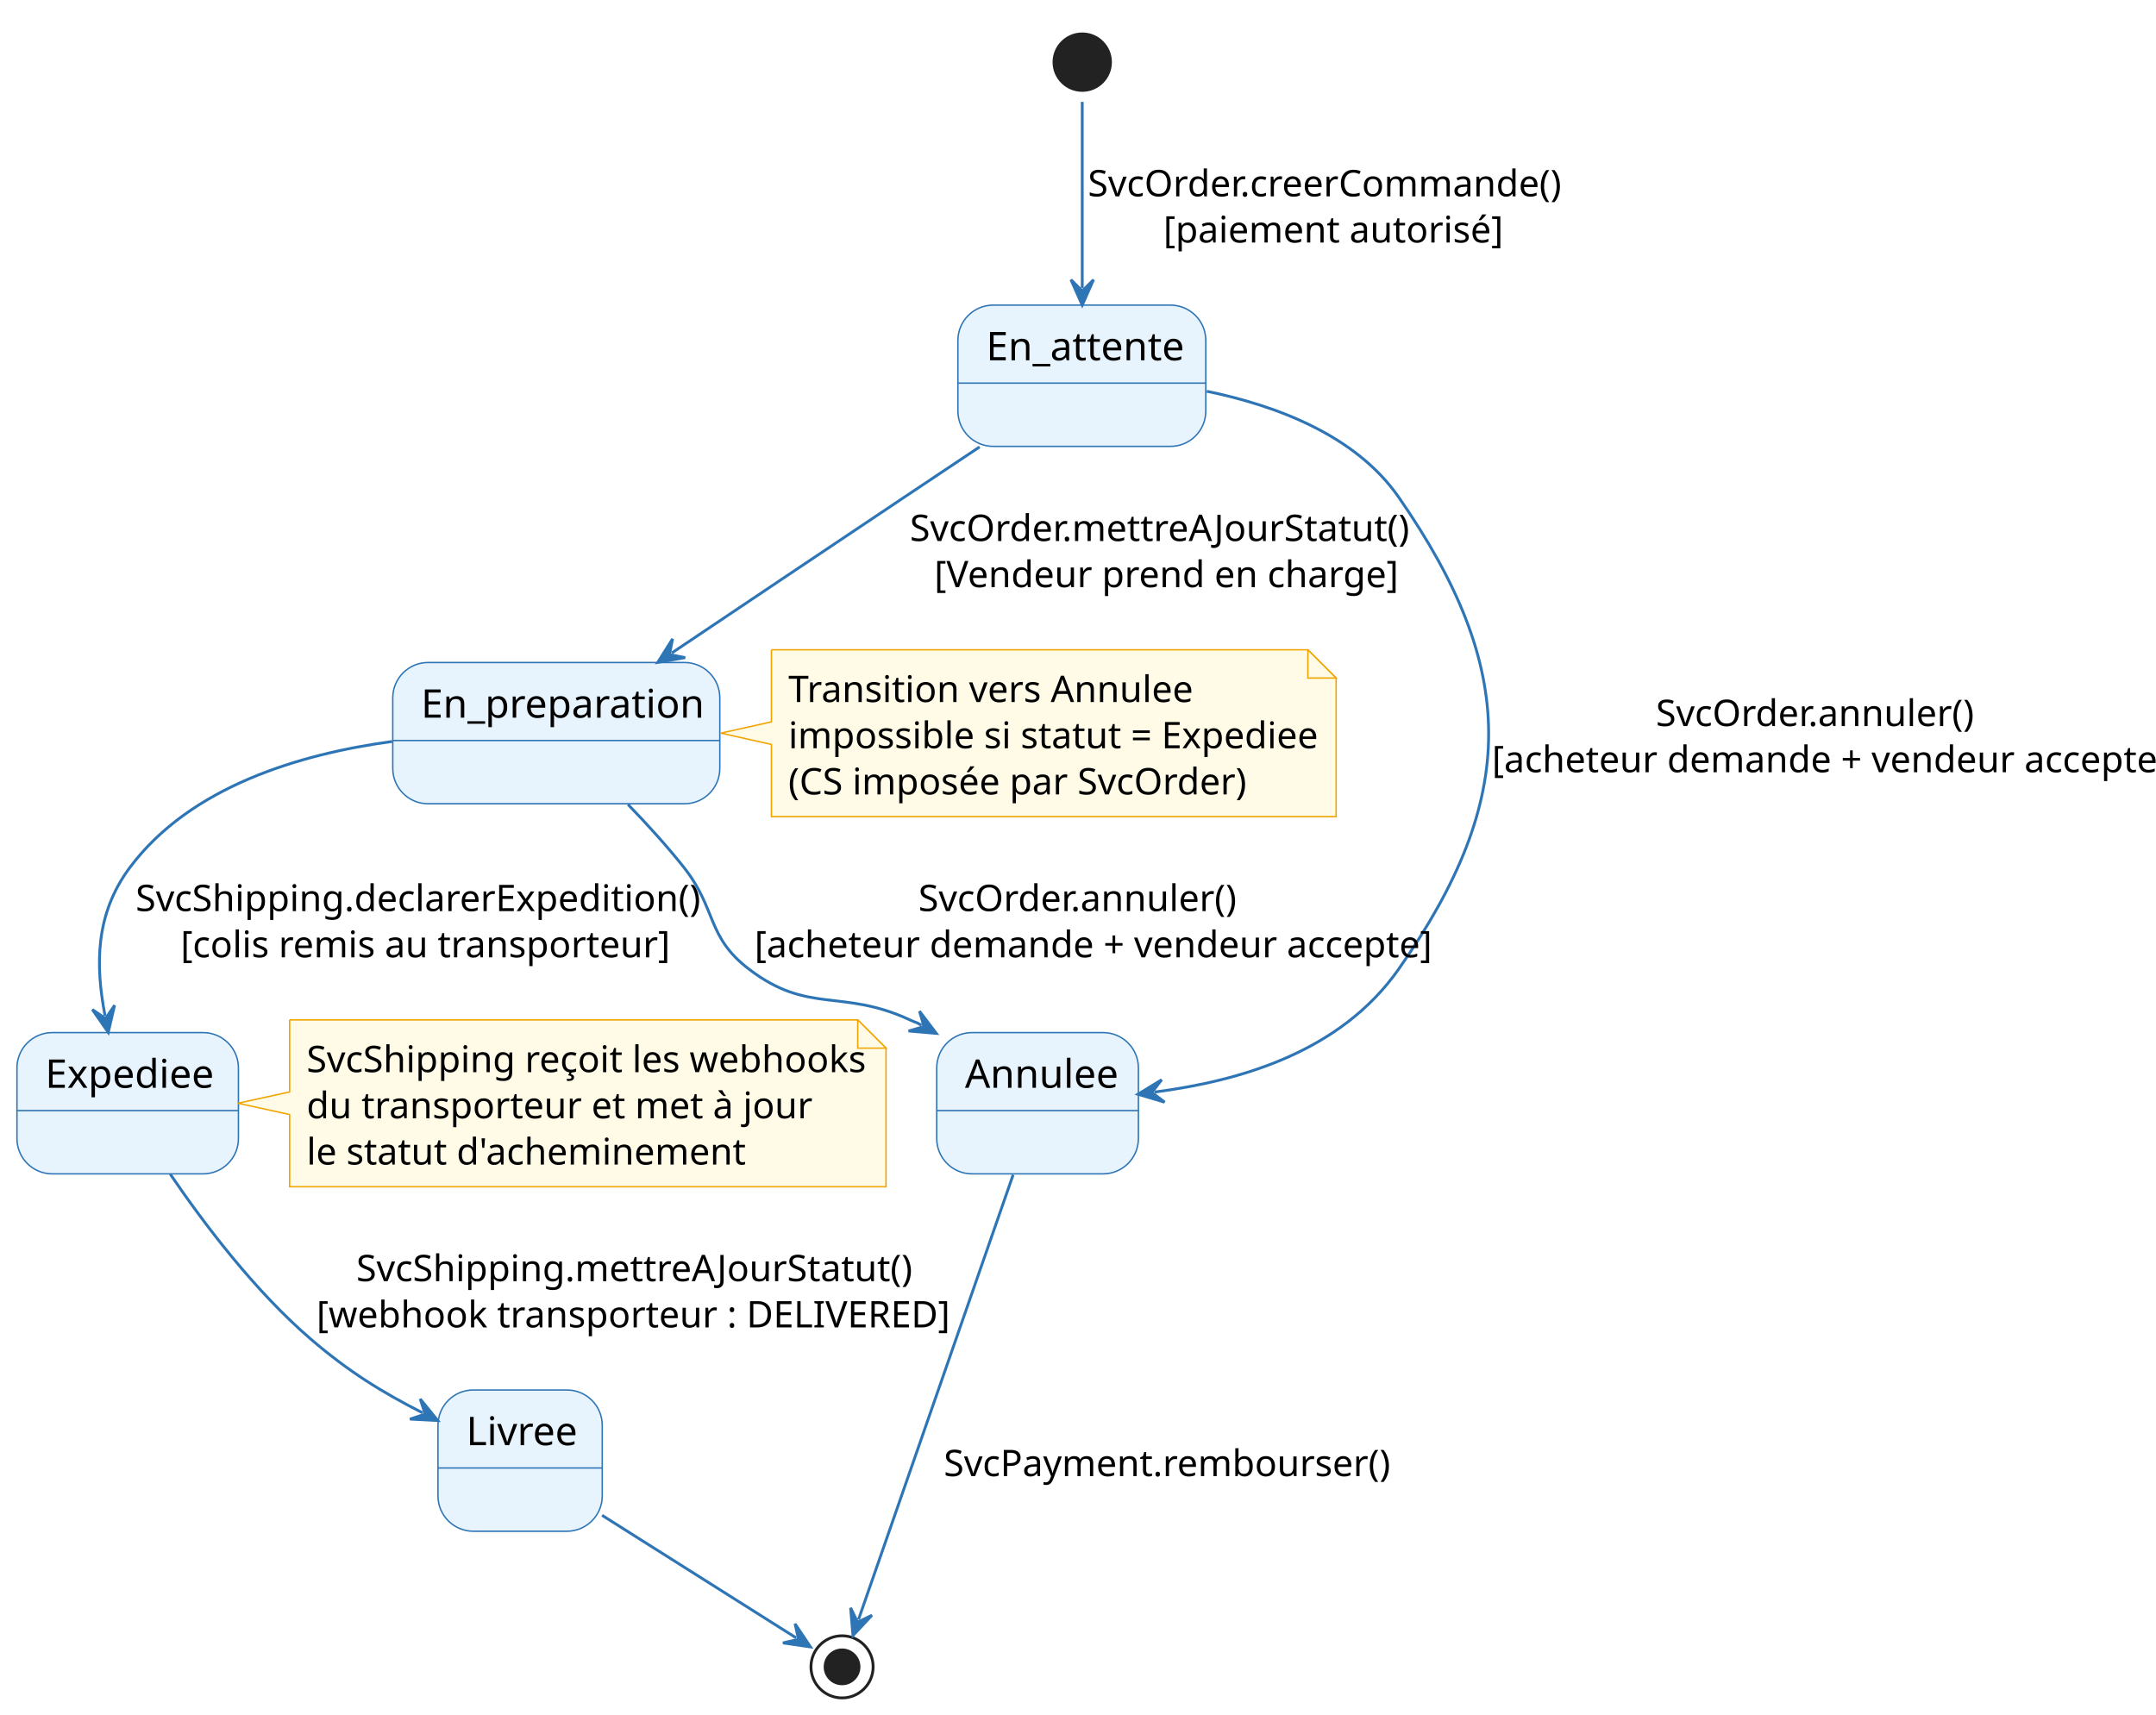
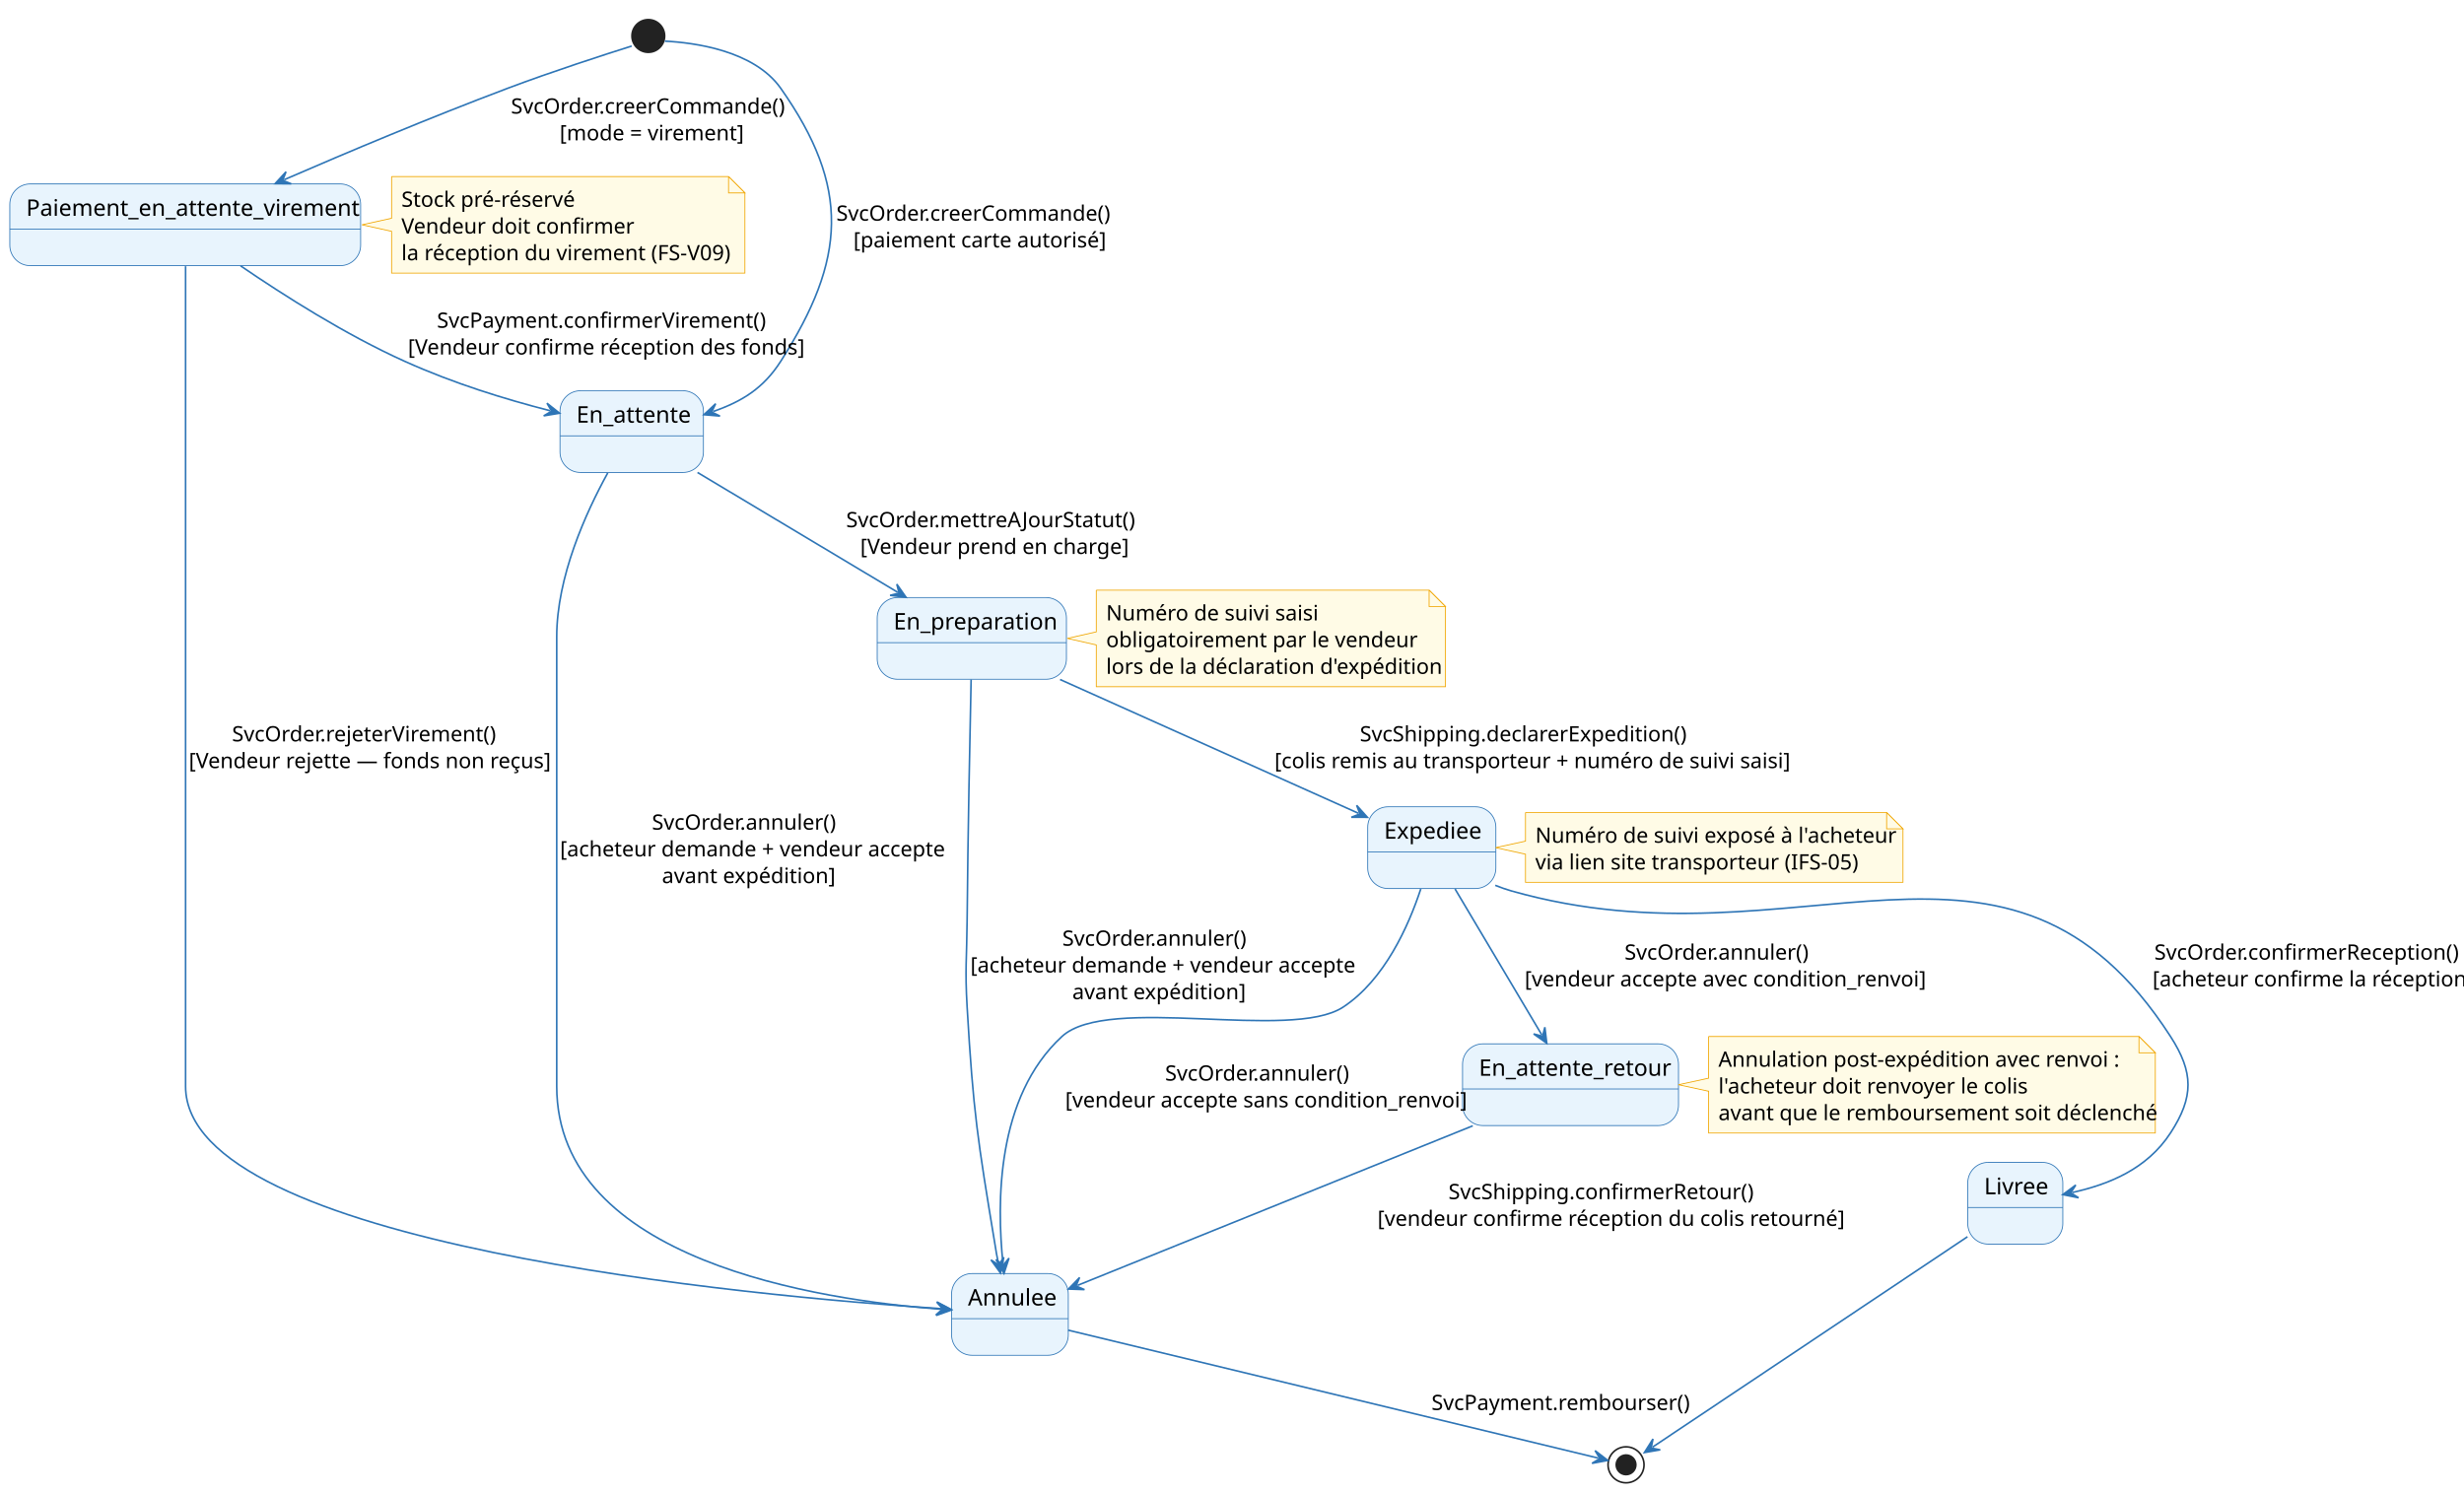
- <svg xmlns="http://www.w3.org/2000/svg" contentStyleType="text/css" data-diagram-type="STATE" height="607px" preserveAspectRatio="none" style="width:763px;height:607px;background:#FFFFFF;" version="1.1" viewBox="0 0 763 607" width="763px" zoomAndPan="magnify">
+ <svg xmlns="http://www.w3.org/2000/svg" contentStyleType="text/css" data-diagram-type="STATE" height="913px" preserveAspectRatio="none" style="width:1507px;height:913px;background:#FFFFFF;" version="1.1" viewBox="0 0 1507 913" width="1507px" zoomAndPan="magnify">
  <defs />
  <g>
    <g class="start_entity" data-qualified-name=".start." data-source-line="7" id="ent0002">
-       <ellipse cx="383" cy="22" fill="#222222" rx="10" ry="10" style="stroke:#222222;stroke-width:1;" />
+       <ellipse cx="396.5" cy="22" fill="#222222" rx="10" ry="10" style="stroke:#222222;stroke-width:1;" />
    </g>
-     <g class="entity" data-qualified-name="En_attente" id="ent0003">
-       <rect fill="#E8F4FD" height="50" rx="12.5" ry="12.5" style="stroke:#2E75B6;stroke-width:0.5;" width="87.724" x="339" y="108" />
-       <line style="stroke:#2E75B6;stroke-width:0.5;" x1="339" x2="426.724" y1="135.609" y2="135.609" />
-       <text fill="#000000" font-family="sans-serif" font-size="14" lengthAdjust="spacing" textLength="67.724" x="349" y="127.533">En_attente</text>
+     <g class="entity" data-qualified-name="Paiement_en_attente_virement" id="ent0003">
+       <rect fill="#E8F4FD" height="50" rx="12.5" ry="12.5" style="stroke:#2E75B6;stroke-width:0.5;" width="214.571" x="6" y="112.5" />
+       <line style="stroke:#2E75B6;stroke-width:0.5;" x1="6" x2="220.571" y1="140.109" y2="140.109" />
+       <text fill="#000000" font-family="sans-serif" font-size="14" lengthAdjust="spacing" textLength="194.571" x="16" y="132.033">Paiement_en_attente_virement</text>
    </g>
-     <g class="entity" data-qualified-name="En_preparation" id="ent0005">
-       <rect fill="#E8F4FD" height="50" rx="12.5" ry="12.5" style="stroke:#2E75B6;stroke-width:0.5;" width="115.737" x="139" y="234.5" />
-       <line style="stroke:#2E75B6;stroke-width:0.5;" x1="139" x2="254.737" y1="262.109" y2="262.109" />
-       <text fill="#000000" font-family="sans-serif" font-size="14" lengthAdjust="spacing" textLength="95.737" x="149" y="254.033">En_preparation</text>
+     <g class="entity" data-qualified-name="En_attente" id="ent0005">
+       <rect fill="#E8F4FD" height="50" rx="12.5" ry="12.5" style="stroke:#2E75B6;stroke-width:0.5;" width="87.724" x="342.5" y="239" />
+       <line style="stroke:#2E75B6;stroke-width:0.5;" x1="342.5" x2="430.224" y1="266.609" y2="266.609" />
+       <text fill="#000000" font-family="sans-serif" font-size="14" lengthAdjust="spacing" textLength="67.724" x="352.5" y="258.533">En_attente</text>
    </g>
-     <g class="entity" data-qualified-name="Expediee" id="ent0007">
-       <rect fill="#E8F4FD" height="50" rx="12.5" ry="12.5" style="stroke:#2E75B6;stroke-width:0.5;" width="78.379" x="6" y="365.5" />
-       <line style="stroke:#2E75B6;stroke-width:0.5;" x1="6" x2="84.379" y1="393.109" y2="393.109" />
-       <text fill="#000000" font-family="sans-serif" font-size="14" lengthAdjust="spacing" textLength="58.379" x="16" y="385.033">Expediee</text>
+     <g class="entity" data-qualified-name="Annulee" id="ent0008">
+       <rect fill="#E8F4FD" height="50" rx="12.5" ry="12.5" style="stroke:#2E75B6;stroke-width:0.5;" width="71.379" x="582" y="779" />
+       <line style="stroke:#2E75B6;stroke-width:0.5;" x1="582" x2="653.379" y1="806.609" y2="806.609" />
+       <text fill="#000000" font-family="sans-serif" font-size="14" lengthAdjust="spacing" textLength="51.379" x="592" y="798.533">Annulee</text>
    </g>
-     <g class="entity" data-qualified-name="Livree" id="ent0009">
-       <rect fill="#E8F4FD" height="50" rx="12.5" ry="12.5" style="stroke:#2E75B6;stroke-width:0.5;" width="58.131" x="155" y="492" />
-       <line style="stroke:#2E75B6;stroke-width:0.5;" x1="155" x2="213.131" y1="519.609" y2="519.609" />
-       <text fill="#000000" font-family="sans-serif" font-size="14" lengthAdjust="spacing" textLength="38.131" x="165" y="511.533">Livree</text>
+     <g class="entity" data-qualified-name="En_preparation" id="ent0010">
+       <rect fill="#E8F4FD" height="50" rx="12.5" ry="12.5" style="stroke:#2E75B6;stroke-width:0.5;" width="115.737" x="536.5" y="365.5" />
+       <line style="stroke:#2E75B6;stroke-width:0.5;" x1="536.5" x2="652.237" y1="393.109" y2="393.109" />
+       <text fill="#000000" font-family="sans-serif" font-size="14" lengthAdjust="spacing" textLength="95.737" x="546.5" y="385.033">En_preparation</text>
    </g>
-     <g class="end_entity" data-qualified-name=".end." data-source-line="15" id="ent0011">
-       <ellipse cx="298" cy="590" fill="none" rx="11" ry="11" style="stroke:#222222;stroke-width:1;" />
-       <ellipse cx="298" cy="590" fill="#222222" rx="6" ry="6" style="stroke:#222222;stroke-width:1;" />
+     <g class="entity" data-qualified-name="Expediee" id="ent0012">
+       <rect fill="#E8F4FD" height="50" rx="12.5" ry="12.5" style="stroke:#2E75B6;stroke-width:0.5;" width="78.379" x="836.5" y="493.5" />
+       <line style="stroke:#2E75B6;stroke-width:0.5;" x1="836.5" x2="914.879" y1="521.109" y2="521.109" />
+       <text fill="#000000" font-family="sans-serif" font-size="14" lengthAdjust="spacing" textLength="58.379" x="846.5" y="513.033">Expediee</text>
    </g>
-     <g class="entity" data-qualified-name="Annulee" id="ent0013">
-       <rect fill="#E8F4FD" height="50" rx="12.5" ry="12.5" style="stroke:#2E75B6;stroke-width:0.5;" width="71.379" x="331.5" y="365.5" />
-       <line style="stroke:#2E75B6;stroke-width:0.5;" x1="331.5" x2="402.879" y1="393.109" y2="393.109" />
-       <text fill="#000000" font-family="sans-serif" font-size="14" lengthAdjust="spacing" textLength="51.379" x="341.5" y="385.033">Annulee</text>
+     <g class="entity" data-qualified-name="Livree" id="ent0014">
+       <rect fill="#E8F4FD" height="50" rx="12.5" ry="12.5" style="stroke:#2E75B6;stroke-width:0.5;" width="58.131" x="1203.5" y="711" />
+       <line style="stroke:#2E75B6;stroke-width:0.5;" x1="1203.5" x2="1261.631" y1="738.609" y2="738.609" />
+       <text fill="#000000" font-family="sans-serif" font-size="14" lengthAdjust="spacing" textLength="38.131" x="1213.5" y="730.533">Livree</text>
    </g>
-     <g class="entity" data-qualified-name="GMN2" data-source-line="23" id="ent0003">
-       <path d="M273,230 L273,255.5 L255.094,259.5 L273,263.5 L273,289.055 A0,0 0 0 0 273,289.055 L472.845,289.055 A0,0 0 0 0 472.845,289.055 L472.845,240 L462.845,230 L273,230 A0,0 0 0 0 273,230" fill="#FFFBE6" style="stroke:#F0A500;stroke-width:0.5;" />
-       <path d="M462.845,230 L462.845,240 L472.845,240 L462.845,230" fill="#FFFBE6" style="stroke:#F0A500;stroke-width:0.5;" />
-       <text fill="#000000" font-family="sans-serif" font-size="13" lengthAdjust="spacing" textLength="136.57" x="279" y="248.495">Transition vers Annulee</text>
-       <text fill="#000000" font-family="sans-serif" font-size="13" lengthAdjust="spacing" textLength="178.845" x="279" y="264.847">impossible si statut = Expediee</text>
-       <text fill="#000000" font-family="sans-serif" font-size="13" lengthAdjust="spacing" textLength="160.38" x="279" y="281.198">(CS imposée par SvcOrder)</text>
+     <g class="end_entity" data-qualified-name=".end." data-source-line="19" id="ent0016">
+       <ellipse cx="994.5" cy="896" fill="none" rx="11" ry="11" style="stroke:#222222;stroke-width:1;" />
+       <ellipse cx="994.5" cy="896" fill="#222222" rx="6" ry="6" style="stroke:#222222;stroke-width:1;" />
    </g>
-     <g class="entity" data-qualified-name="GMN5" data-source-line="29" id="ent0006">
-       <path d="M102.5,361 L102.5,386.5 L84.158,390.5 L102.5,394.5 L102.5,420.055 A0,0 0 0 0 102.5,420.055 L313.549,420.055 A0,0 0 0 0 313.549,420.055 L313.549,371 L303.549,361 L102.5,361 A0,0 0 0 0 102.5,361" fill="#FFFBE6" style="stroke:#F0A500;stroke-width:0.5;" />
-       <path d="M303.549,361 L303.549,371 L313.549,371 L303.549,361" fill="#FFFBE6" style="stroke:#F0A500;stroke-width:0.5;" />
-       <text fill="#000000" font-family="sans-serif" font-size="13" lengthAdjust="spacing" textLength="190.049" x="108.5" y="379.495">SvcShipping reçoit les webhooks</text>
-       <text fill="#000000" font-family="sans-serif" font-size="13" lengthAdjust="spacing" textLength="164.03" x="108.5" y="395.847">du transporteur et met à jour</text>
-       <text fill="#000000" font-family="sans-serif" font-size="13" lengthAdjust="spacing" textLength="144.117" x="108.5" y="412.198">le statut d'acheminement</text>
+     <g class="entity" data-qualified-name="En_attente_retour" id="ent0020">
+       <rect fill="#E8F4FD" height="50" rx="12.5" ry="12.5" style="stroke:#2E75B6;stroke-width:0.5;" width="132.082" x="894.5" y="638.5" />
+       <line style="stroke:#2E75B6;stroke-width:0.5;" x1="894.5" x2="1026.582" y1="666.109" y2="666.109" />
+       <text fill="#000000" font-family="sans-serif" font-size="14" lengthAdjust="spacing" textLength="112.082" x="904.5" y="658.033">En_attente_retour</text>
+     </g>
+     <g class="entity" data-qualified-name="GMN2" data-source-line="32" id="ent0003">
+       <path d="M239.5,108 L239.5,133.5 L221.359,137.5 L239.5,141.5 L239.5,167.055 A0,0 0 0 0 239.5,167.055 L455.582,167.055 A0,0 0 0 0 455.582,167.055 L455.582,118 L445.582,108 L239.5,108 A0,0 0 0 0 239.5,108" fill="#FFFBE6" style="stroke:#F0A500;stroke-width:0.5;" />
+       <path d="M445.582,108 L445.582,118 L455.582,118 L445.582,108" fill="#FFFBE6" style="stroke:#F0A500;stroke-width:0.5;" />
+       <text fill="#000000" font-family="sans-serif" font-size="13" lengthAdjust="spacing" textLength="102.591" x="245.5" y="126.495">Stock pré-réservé</text>
+       <text fill="#000000" font-family="sans-serif" font-size="13" lengthAdjust="spacing" textLength="131.511" x="245.5" y="142.847">Vendeur doit confirmer</text>
+       <text fill="#000000" font-family="sans-serif" font-size="13" lengthAdjust="spacing" textLength="195.083" x="245.5" y="159.198">la réception du virement (FS-V09)</text>
+     </g>
+     <g class="entity" data-qualified-name="GMN5" data-source-line="38" id="ent0006">
+       <path d="M670.5,361 L670.5,386.5 L652.76,390.5 L670.5,394.5 L670.5,420.055 A0,0 0 0 0 670.5,420.055 L884.05,420.055 A0,0 0 0 0 884.05,420.055 L884.05,371 L874.05,361 L670.5,361 A0,0 0 0 0 670.5,361" fill="#FFFBE6" style="stroke:#F0A500;stroke-width:0.5;" />
+       <path d="M874.05,361 L874.05,371 L884.05,371 L874.05,361" fill="#FFFBE6" style="stroke:#F0A500;stroke-width:0.5;" />
+       <text fill="#000000" font-family="sans-serif" font-size="13" lengthAdjust="spacing" textLength="123.544" x="676.5" y="379.495">Numéro de suivi saisi</text>
+       <text fill="#000000" font-family="sans-serif" font-size="13" lengthAdjust="spacing" textLength="175.608" x="676.5" y="395.847">obligatoirement par le vendeur</text>
+       <text fill="#000000" font-family="sans-serif" font-size="13" lengthAdjust="spacing" textLength="192.55" x="676.5" y="412.198">lors de la déclaration d'expédition</text>
+     </g>
+     <g class="entity" data-qualified-name="GMN8" data-source-line="44" id="ent0009">
+       <path d="M1045,634 L1045,659.5 L1026.541,663.5 L1045,667.5 L1045,693.055 A0,0 0 0 0 1045,693.055 L1318.205,693.055 A0,0 0 0 0 1318.205,693.055 L1318.205,644 L1308.205,634 L1045,634 A0,0 0 0 0 1045,634" fill="#FFFBE6" style="stroke:#F0A500;stroke-width:0.5;" />
+       <path d="M1308.205,634 L1308.205,644 L1318.205,644 L1308.205,634" fill="#FFFBE6" style="stroke:#F0A500;stroke-width:0.5;" />
+       <text fill="#000000" font-family="sans-serif" font-size="13" lengthAdjust="spacing" textLength="230.534" x="1051" y="652.495">Annulation post-expédition avec renvoi :</text>
+       <text fill="#000000" font-family="sans-serif" font-size="13" lengthAdjust="spacing" textLength="178.071" x="1051" y="668.847">l'acheteur doit renvoyer le colis</text>
+       <text fill="#000000" font-family="sans-serif" font-size="13" lengthAdjust="spacing" textLength="252.205" x="1051" y="685.198">avant que le remboursement soit déclenché</text>
+     </g>
+     <g class="entity" data-qualified-name="GMN11" data-source-line="50" id="ent0012">
+       <path d="M933,497 L933,514.5 L914.695,518.5 L933,522.5 L933,539.703 A0,0 0 0 0 933,539.703 L1163.873,539.703 A0,0 0 0 0 1163.873,539.703 L1163.873,507 L1153.873,497 L933,497 A0,0 0 0 0 933,497" fill="#FFFBE6" style="stroke:#F0A500;stroke-width:0.5;" />
+       <path d="M1153.873,497 L1153.873,507 L1163.873,507 L1153.873,497" fill="#FFFBE6" style="stroke:#F0A500;stroke-width:0.5;" />
+       <text fill="#000000" font-family="sans-serif" font-size="13" lengthAdjust="spacing" textLength="209.873" x="939" y="515.495">Numéro de suivi exposé à l'acheteur</text>
+       <text fill="#000000" font-family="sans-serif" font-size="13" lengthAdjust="spacing" textLength="189.293" x="939" y="531.847">via lien site transporteur (IFS-05)</text>
    </g>
    <g class="link" data-entity-1="ent0002" data-entity-2="ent0003" data-link-type="dependency" id="lnk4">
-       <polygon fill="#2E75B6" points="383,108,387,99,383,103,379,99,383,108" style="stroke:#2E75B6;stroke-width:1;" />
-       <path d="M383,36.048 C383,52.921 383,79.516 383,102" fill="none" style="stroke:#2E75B6;stroke-width:1;" />
-       <text fill="#000000" font-family="sans-serif" font-size="13" lengthAdjust="spacing" textLength="163.985" x="385" y="69.495">SvcOrder.creerCommande()</text>
-       <text fill="#000000" font-family="sans-serif" font-size="13" lengthAdjust="spacing" textLength="110.564" x="411.711" y="85.847">[paiement autorisé]</text>
+       <polygon fill="#2E75B6" points="168.274,112.325,178.122,112.415,172.861,110.336,174.939,105.075,168.274,112.325" style="stroke:#2E75B6;stroke-width:1;" />
+       <path d="M386.355,28.162 C370.185,33.26 337.624,43.762 310.5,54 C261.933,72.331 213.074,92.899 173.778,109.938" fill="none" style="stroke:#2E75B6;stroke-width:1;" />
+       <text fill="#000000" font-family="sans-serif" font-size="13" lengthAdjust="spacing" textLength="163.985" x="312.5" y="69.495">SvcOrder.creerCommande()</text>
+       <text fill="#000000" font-family="sans-serif" font-size="13" lengthAdjust="spacing" textLength="104.406" x="342.29" y="85.847">[mode = virement]</text>
    </g>
-     <g class="link" data-entity-1="ent0003" data-entity-2="ent0005" data-link-type="dependency" id="lnk6">
-       <polygon fill="#2E75B6" points="232.774,234.467,242.476,232.771,236.925,231.68,238.017,226.129,232.774,234.467" style="stroke:#2E75B6;stroke-width:1;" />
-       <path d="M346.676,158.191 C337.937,164.018 328.632,170.227 320,176 C290.61,195.653 262.289,214.65 237.756,231.122" fill="none" style="stroke:#2E75B6;stroke-width:1;" />
-       <text fill="#000000" font-family="sans-serif" font-size="13" lengthAdjust="spacing" textLength="171.939" x="322" y="191.495">SvcOrder.mettreAJourStatut()</text>
-       <text fill="#000000" font-family="sans-serif" font-size="13" lengthAdjust="spacing" textLength="154.667" x="330.636" y="207.847">[Vendeur prend en charge]</text>
+     <g class="link" data-entity-1="ent0002" data-entity-2="ent0005" data-link-type="dependency" id="lnk6">
+       <polygon fill="#2E75B6" points="430.517,253.665,440.331,254.494,435.241,252.026,437.709,246.936,430.517,253.665" style="stroke:#2E75B6;stroke-width:1;" />
+       <path d="M406.618,25.162 C424.457,26.061 461.161,30.796 477.5,54 C520.232,114.687 517.502,158.48 477.5,221 C466.997,237.416 453.934,245.54 436.185,251.698" fill="none" style="stroke:#2E75B6;stroke-width:1;" />
+       <text fill="#000000" font-family="sans-serif" font-size="13" lengthAdjust="spacing" textLength="163.985" x="511.5" y="134.995">SvcOrder.creerCommande()</text>
+       <text fill="#000000" font-family="sans-serif" font-size="13" lengthAdjust="spacing" textLength="143.076" x="521.955" y="151.347">[paiement carte autorisé]</text>
    </g>
-     <g class="link" data-entity-1="ent0005" data-entity-2="ent0007" data-link-type="dependency" id="lnk8">
-       <polygon fill="#2E75B6" points="38.314,365.429,40.541,355.836,37.369,360.519,32.685,357.347,38.314,365.429" style="stroke:#2E75B6;stroke-width:1;" />
-       <path d="M138.789,262.451 C105.96,266.898 67.355,278.442 46,307 C33.647,323.519 33.741,341.665 37.18,359.538" fill="none" style="stroke:#2E75B6;stroke-width:1;" />
-       <text fill="#000000" font-family="sans-serif" font-size="13" lengthAdjust="spacing" textLength="192.213" x="48" y="322.495">SvcShipping.declarerExpedition()</text>
-       <text fill="#000000" font-family="sans-serif" font-size="13" lengthAdjust="spacing" textLength="160.393" x="63.91" y="338.847">[colis remis au transporteur]</text>
+     <g class="link" data-entity-1="ent0003" data-entity-2="ent0005" data-link-type="dependency" id="lnk7">
+       <polygon fill="#2E75B6" points="342.247,252.754,334.536,246.628,337.406,251.502,332.532,254.373,342.247,252.754" style="stroke:#2E75B6;stroke-width:1;" />
+       <path d="M147.127,162.603 C173.445,180.61 211.497,204.808 247.5,221 C278.078,234.753 308.593,244.049 336.438,251.252" fill="none" style="stroke:#2E75B6;stroke-width:1;" />
+       <text fill="#000000" font-family="sans-serif" font-size="13" lengthAdjust="spacing" textLength="191.439" x="267.235" y="200.495">SvcPayment.confirmerVirement()</text>
+       <text fill="#000000" font-family="sans-serif" font-size="13" lengthAdjust="spacing" textLength="226.91" x="249.5" y="216.847">[Vendeur confirme réception des fonds]</text>
    </g>
-     <g class="link" data-entity-1="ent0007" data-entity-2="ent0009" data-link-type="dependency" id="lnk10">
-       <polygon fill="#2E75B6" points="154.919,502.815,148.711,495.17,150.463,500.548,145.084,502.3,154.919,502.815" style="stroke:#2E75B6;stroke-width:1;" />
-       <path d="M60.253,415.599 C72.259,433.255 90.223,457.006 110,474 C123.445,485.553 135.197,492.783 149.571,500.095" fill="none" style="stroke:#2E75B6;stroke-width:1;" />
-       <text fill="#000000" font-family="sans-serif" font-size="13" lengthAdjust="spacing" textLength="189.306" x="126.092" y="453.495">SvcShipping.mettreAJourStatut()</text>
-       <text fill="#000000" font-family="sans-serif" font-size="13" lengthAdjust="spacing" textLength="217.49" x="112" y="469.847">[webhook transporteur : DELIVERED]</text>
+     <g class="link" data-entity-1="ent0003" data-entity-2="ent0008" data-link-type="dependency" id="lnk9">
+       <polygon fill="#2E75B6" points="581.658,800.907,572.944,796.316,576.669,800.574,572.411,804.298,581.658,800.907" style="stroke:#2E75B6;stroke-width:1;" />
+       <path d="M113.5,162.833 C113.5,187.93 113.5,228.201 113.5,263 C113.5,263 113.5,263 113.5,664.5 C113.5,761.709 460.528,792.816 575.671,800.507" fill="none" style="stroke:#2E75B6;stroke-width:1;" />
+       <text fill="#000000" font-family="sans-serif" font-size="13" lengthAdjust="spacing" textLength="156.038" x="141.903" y="453.495">SvcOrder.rejeterVirement()</text>
+       <text fill="#000000" font-family="sans-serif" font-size="13" lengthAdjust="spacing" textLength="208.844" x="115.5" y="469.847">[Vendeur rejette — fonds non reçus]</text>
    </g>
-     <g class="link" data-entity-1="ent0009" data-entity-2="ent0011" data-link-type="dependency" id="lnk12">
-       <polygon fill="#2E75B6" points="286.831,582.946,281.357,574.758,282.603,580.276,277.085,581.522,286.831,582.946" style="stroke:#2E75B6;stroke-width:1;" />
-       <path d="M213.062,536.355 C237.074,551.52 264.801,569.033 281.758,579.742" fill="none" style="stroke:#2E75B6;stroke-width:1;" />
+     <g class="link" data-entity-1="ent0005" data-entity-2="ent0010" data-link-type="dependency" id="lnk11">
+       <polygon fill="#2E75B6" points="554.164,365.357,548.496,357.302,549.874,362.789,544.388,364.167,554.164,365.357" style="stroke:#2E75B6;stroke-width:1;" />
+       <path d="M426.604,289.005 C463.318,310.98 512.23,340.256 549.016,362.275" fill="none" style="stroke:#2E75B6;stroke-width:1;" />
+       <text fill="#000000" font-family="sans-serif" font-size="13" lengthAdjust="spacing" textLength="171.939" x="517.5" y="322.495">SvcOrder.mettreAJourStatut()</text>
+       <text fill="#000000" font-family="sans-serif" font-size="13" lengthAdjust="spacing" textLength="154.667" x="526.136" y="338.847">[Vendeur prend en charge]</text>
    </g>
-     <g class="link" data-entity-1="ent0003" data-entity-2="ent0013" data-link-type="dependency" id="lnk14">
-       <polygon fill="#2E75B6" points="402.704,387.324,412.147,390.122,407.661,386.675,411.108,382.19,402.704,387.324" style="stroke:#2E75B6;stroke-width:1;" />
-       <path d="M427.078,138.497 C451.421,143.489 479.741,153.981 495,176 C537.277,237.005 537.591,282.214 495,343 C474.31,372.529 438.797,382.599 408.653,386.545" fill="none" style="stroke:#2E75B6;stroke-width:1;" />
-       <text fill="#000000" font-family="sans-serif" font-size="13" lengthAdjust="spacing" textLength="110.538" x="586.018" y="256.995">SvcOrder.annuler()</text>
-       <text fill="#000000" font-family="sans-serif" font-size="13" lengthAdjust="spacing" textLength="226.573" x="528" y="273.347">[acheteur demande + vendeur accepte]</text>
+     <g class="link" data-entity-1="ent0010" data-entity-2="ent0012" data-link-type="dependency" id="lnk13">
+       <polygon fill="#2E75B6" points="836.313,499.929,829.738,492.596,831.751,497.883,826.465,499.896,836.313,499.929" style="stroke:#2E75B6;stroke-width:1;" />
+       <path d="M648.347,415.645 C703.327,440.298 781.875,475.519 830.838,497.474" fill="none" style="stroke:#2E75B6;stroke-width:1;" />
+       <text fill="#000000" font-family="sans-serif" font-size="13" lengthAdjust="spacing" textLength="192.213" x="831.69" y="453.495">SvcShipping.declarerExpedition()</text>
+       <text fill="#000000" font-family="sans-serif" font-size="13" lengthAdjust="spacing" textLength="296.594" x="779.5" y="469.847">[colis remis au transporteur + numéro de suivi saisi]</text>
    </g>
-     <g class="link" data-entity-1="ent0005" data-entity-2="ent0013" data-link-type="dependency" id="lnk15">
-       <polygon fill="#2E75B6" points="331.36,365.781,325.414,357.93,326.983,363.365,321.548,364.934,331.36,365.781" style="stroke:#2E75B6;stroke-width:1;" />
-       <path d="M222.252,284.755 C228.966,291.685 236.01,299.42 242,307 C253.772,321.897 249.932,331.448 265,343 C286.083,359.164 297.91,349.799 322,361 C325.103,362.443 322.995,361.164 326.107,362.882" fill="none" style="stroke:#2E75B6;stroke-width:1;" />
-       <text fill="#000000" font-family="sans-serif" font-size="13" lengthAdjust="spacing" textLength="110.538" x="325.018" y="322.495">SvcOrder.annuler()</text>
-       <text fill="#000000" font-family="sans-serif" font-size="13" lengthAdjust="spacing" textLength="226.573" x="267" y="338.847">[acheteur demande + vendeur accepte]</text>
+     <g class="link" data-entity-1="ent0012" data-entity-2="ent0014" data-link-type="dependency" id="lnk15">
+       <polygon fill="#2E75B6" points="1261.634,730.722,1271.289,732.667,1266.514,729.634,1269.547,724.859,1261.634,730.722" style="stroke:#2E75B6;stroke-width:1;" />
+       <path d="M914.507,541.541 C917.822,542.876 921.179,544.058 924.5,545 C1100.963,595.063 1228.047,479.875 1327.5,634 C1341.717,656.033 1341.81,671.027 1327.5,693 C1313.033,715.213 1289.713,724.458 1267.49,729.416" fill="none" style="stroke:#2E75B6;stroke-width:1;" />
+       <text fill="#000000" font-family="sans-serif" font-size="13" lengthAdjust="spacing" textLength="179.886" x="1317.604" y="586.995">SvcOrder.confirmerReception()</text>
+       <text fill="#000000" font-family="sans-serif" font-size="13" lengthAdjust="spacing" textLength="182.095" x="1316.5" y="603.347">[acheteur confirme la réception]</text>
    </g>
-     <g class="link" data-entity-1="ent0013" data-entity-2="ent0011" data-link-type="dependency" id="lnk16">
-       <polygon fill="#2E75B6" points="301.851,578.92,308.585,571.733,303.493,574.197,301.028,569.106,301.851,578.92" style="stroke:#2E75B6;stroke-width:1;" />
-       <path d="M358.539,415.84 C343.497,459.114 314.635,542.143 303.821,573.253" fill="none" style="stroke:#2E75B6;stroke-width:1;" />
-       <text fill="#000000" font-family="sans-serif" font-size="13" lengthAdjust="spacing" textLength="151.709" x="334" y="522.495">SvcPayment.rembourser()</text>
+     <g class="link" data-entity-1="ent0014" data-entity-2="ent0016" data-link-type="dependency" id="lnk17">
+       <polygon fill="#2E75B6" points="1005.72,888.505,1015.425,886.831,1009.877,885.727,1010.981,880.179,1005.72,888.505" style="stroke:#2E75B6;stroke-width:1;" />
+       <path d="M1203.316,756.496 C1150.439,791.823 1045.983,861.606 1010.709,885.172" fill="none" style="stroke:#2E75B6;stroke-width:1;" />
+     </g>
+     <g class="link" data-entity-1="ent0005" data-entity-2="ent0008" data-link-type="dependency" id="lnk18">
+       <polygon fill="#2E75B6" points="581.854,801.33,573.179,796.668,576.868,800.956,572.58,804.645,581.854,801.33" style="stroke:#2E75B6;stroke-width:1;" />
+       <path d="M371.692,289.298 C358.245,313.709 340.5,352.862 340.5,389.5 C340.5,389.5 340.5,389.5 340.5,664.5 C340.5,771.227 501.058,795.265 575.871,800.881" fill="none" style="stroke:#2E75B6;stroke-width:1;" />
+       <text fill="#000000" font-family="sans-serif" font-size="13" lengthAdjust="spacing" textLength="110.538" x="398.712" y="507.495">SvcOrder.annuler()</text>
+       <text fill="#000000" font-family="sans-serif" font-size="13" lengthAdjust="spacing" textLength="222.961" x="342.5" y="523.847">[acheteur demande + vendeur accepte</text>
+       <text fill="#000000" font-family="sans-serif" font-size="13" lengthAdjust="spacing" textLength="98.293" x="404.834" y="540.198">avant expédition]</text>
+     </g>
+     <g class="link" data-entity-1="ent0010" data-entity-2="ent0008" data-link-type="dependency" id="lnk19">
+       <polygon fill="#2E75B6" points="611.874,778.644,613.926,769.012,610.84,773.753,606.099,770.666,611.874,778.644" style="stroke:#2E75B6;stroke-width:1;" />
+       <path d="M593.945,415.64 C593.212,448.835 591.96,510.442 591.5,563 C591.294,586.555 590.126,592.485 591.5,616 C595.284,680.775 597.913,696.984 608.5,761 C609.449,766.739 609.414,767.009 610.633,772.774" fill="none" style="stroke:#2E75B6;stroke-width:1;" />
+       <text fill="#000000" font-family="sans-serif" font-size="13" lengthAdjust="spacing" textLength="110.538" x="649.712" y="578.495">SvcOrder.annuler()</text>
+       <text fill="#000000" font-family="sans-serif" font-size="13" lengthAdjust="spacing" textLength="222.961" x="593.5" y="594.847">[acheteur demande + vendeur accepte</text>
+       <text fill="#000000" font-family="sans-serif" font-size="13" lengthAdjust="spacing" textLength="98.293" x="655.834" y="611.198">avant expédition]</text>
+     </g>
+     <g class="link" data-entity-1="ent0012" data-entity-2="ent0020" data-link-type="dependency" id="lnk21">
+       <polygon fill="#2E75B6" points="946.01,638.123,944.85,628.343,943.455,633.825,937.973,632.43,946.01,638.123" style="stroke:#2E75B6;stroke-width:1;" />
+       <path d="M889.919,543.758 C905.549,570.054 927.286,606.623 942.944,632.965" fill="none" style="stroke:#2E75B6;stroke-width:1;" />
+       <text fill="#000000" font-family="sans-serif" font-size="13" lengthAdjust="spacing" textLength="110.538" x="993.583" y="586.995">SvcOrder.annuler()</text>
+       <text fill="#000000" font-family="sans-serif" font-size="13" lengthAdjust="spacing" textLength="232.705" x="932.5" y="603.347">[vendeur accepte avec condition_renvoi]</text>
+     </g>
+     <g class="link" data-entity-1="ent0012" data-entity-2="ent0008" data-link-type="dependency" id="lnk22">
+       <polygon fill="#2E75B6" points="614.045,778.943,617.101,769.58,613.532,773.969,609.143,770.4,614.045,778.943" style="stroke:#2E75B6;stroke-width:1;" />
+       <path d="M868.955,543.762 C861.464,566.466 846.832,599.315 821.5,616 C789.406,637.14 677.777,607.974 649.5,634 C609.182,671.109 609.607,735.882 613.43,772.974" fill="none" style="stroke:#2E75B6;stroke-width:1;" />
+       <text fill="#000000" font-family="sans-serif" font-size="13" lengthAdjust="spacing" textLength="110.538" x="712.583" y="660.995">SvcOrder.annuler()</text>
+       <text fill="#000000" font-family="sans-serif" font-size="13" lengthAdjust="spacing" textLength="232.705" x="651.5" y="677.347">[vendeur accepte sans condition_renvoi]</text>
+     </g>
+     <g class="link" data-entity-1="ent0020" data-entity-2="ent0008" data-link-type="dependency" id="lnk23">
+       <polygon fill="#2E75B6" points="653.438,788.489,663.281,788.828,658.074,786.617,660.285,781.41,653.438,788.489" style="stroke:#2E75B6;stroke-width:1;" />
+       <path d="M900.754,688.625 C829.353,717.456 717.742,762.523 659.001,786.242" fill="none" style="stroke:#2E75B6;stroke-width:1;" />
+       <text fill="#000000" font-family="sans-serif" font-size="13" lengthAdjust="spacing" textLength="177.734" x="885.87" y="733.495">SvcShipping.confirmerRetour()</text>
+       <text fill="#000000" font-family="sans-serif" font-size="13" lengthAdjust="spacing" textLength="264.475" x="842.5" y="749.847">[vendeur confirme réception du colis retourné]</text>
+     </g>
+     <g class="link" data-entity-1="ent0008" data-entity-2="ent0016" data-link-type="dependency" id="lnk24">
+       <polygon fill="#2E75B6" points="983.372,893.314,975.561,887.314,978.511,892.141,973.684,895.09,983.372,893.314" style="stroke:#2E75B6;stroke-width:1;" />
+       <path d="M653.307,813.643 C735.466,833.475 928.396,880.044 977.539,891.906" fill="none" style="stroke:#2E75B6;stroke-width:1;" />
+       <text fill="#000000" font-family="sans-serif" font-size="13" lengthAdjust="spacing" textLength="151.709" x="875.5" y="862.495">SvcPayment.rembourser()</text>
    </g>
  </g>
</svg>
